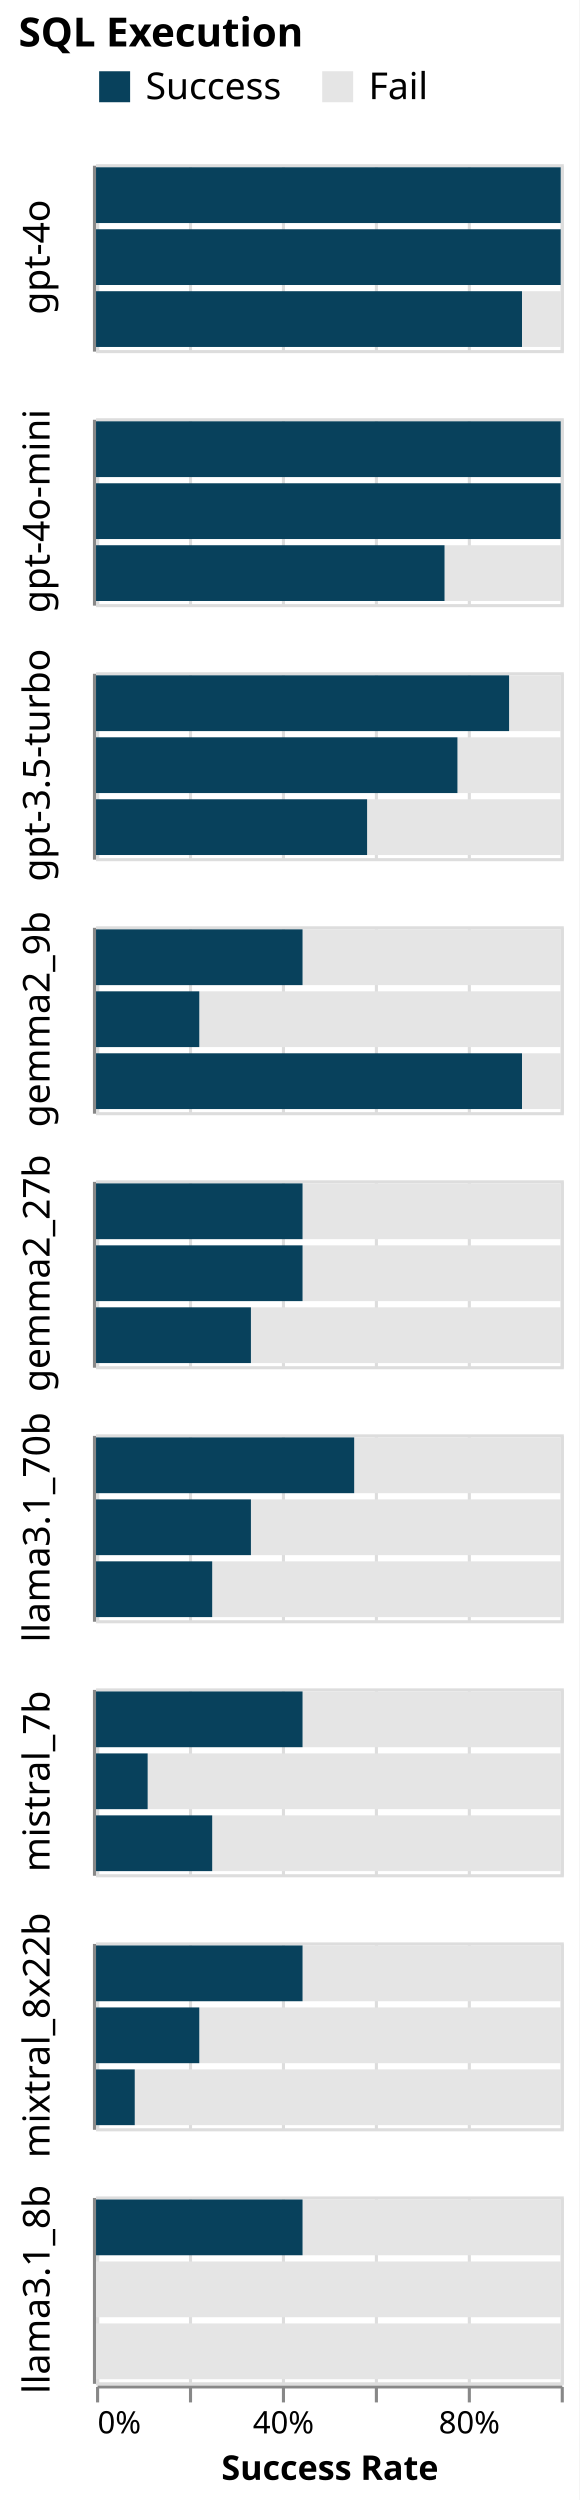
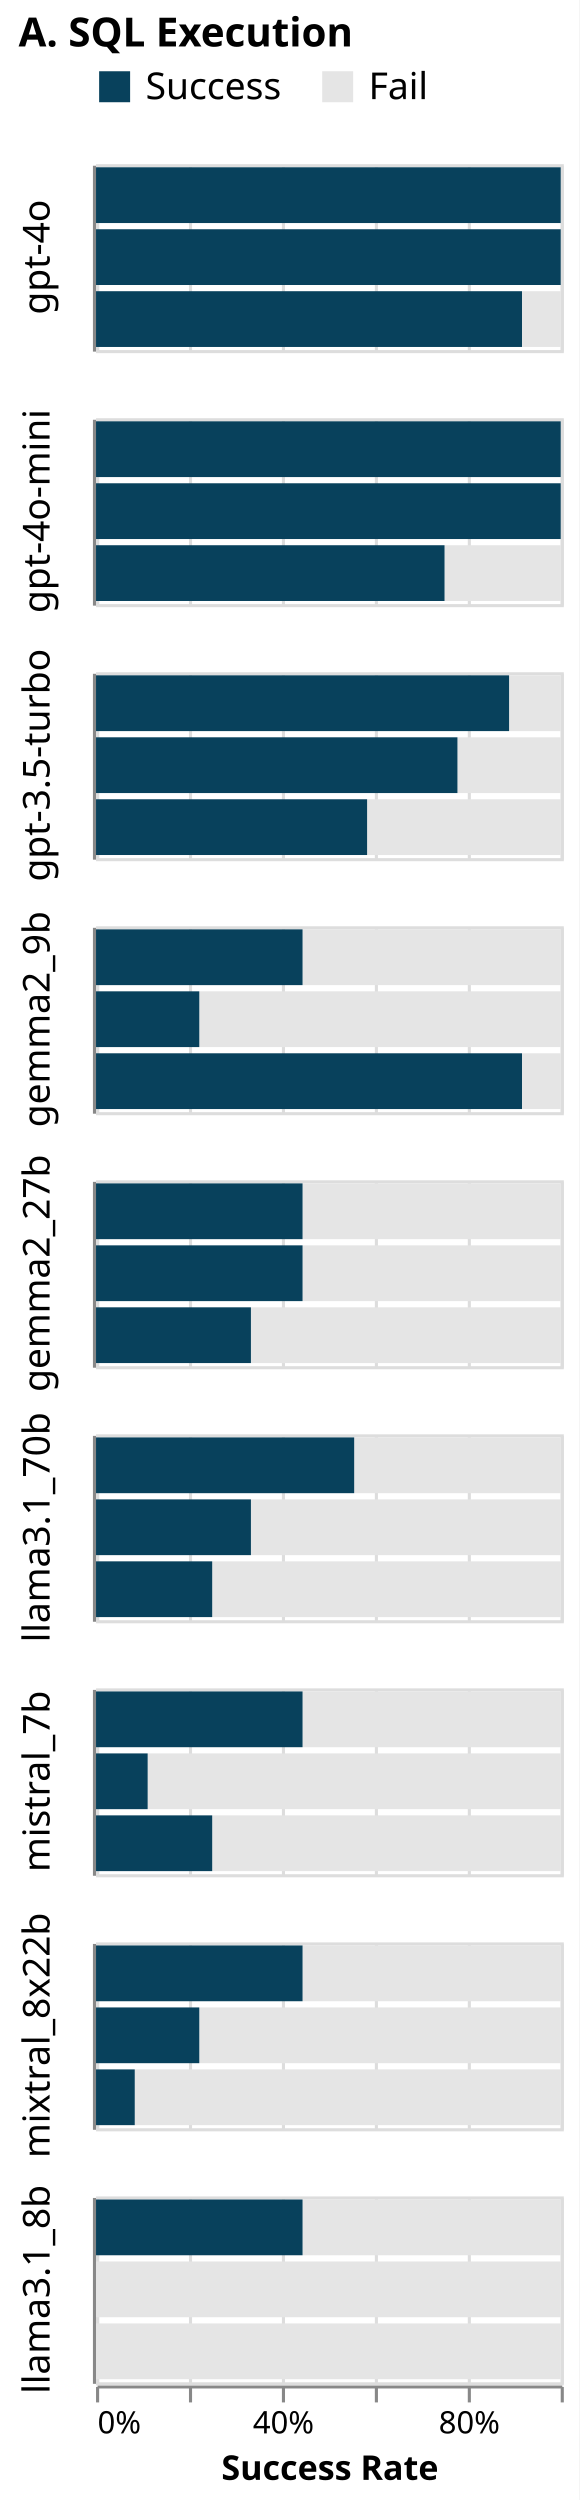
<svg xmlns="http://www.w3.org/2000/svg" version="1.1" class="marks" width="187" height="807" viewBox="0 0 187 807">
  <rect width="187" height="807" fill="white" />
  <g fill="none" stroke-miterlimit="10" transform="translate(31,53)">
    <g class="mark-group role-frame root" role="graphics-object" aria-roledescription="group mark container">
      <g transform="translate(0,0)">
        <path class="background" aria-hidden="true" d="M0,0h0v0h0Z" />
        <g>
          <g class="mark-group role-row-header row_header" role="graphics-object" aria-roledescription="group mark container">
            <g transform="translate(-1,0)">
              <path class="background" aria-hidden="true" d="M0,0h0v60h0Z" />
              <g>
                <g class="mark-group role-axis" role="graphics-symbol" aria-roledescription="axis" aria-label="Y-axis for a discrete scale with 3 values: Easy, Medium, Hard">
                  <g transform="translate(0.5,0.5)">
                    <path class="background" aria-hidden="true" d="M0,0h0v0h0Z" pointer-events="none" />
                    <g>
                      <g class="mark-rule role-axis-tick" pointer-events="none">
                        <line transform="translate(0,10)" x2="0" y2="0" stroke="#888" stroke-width="1" opacity="1" />
                        <line transform="translate(0,30)" x2="0" y2="0" stroke="#888" stroke-width="1" opacity="1" />
                        <line transform="translate(0,50)" x2="0" y2="0" stroke="#888" stroke-width="1" opacity="1" />
                      </g>
                      <g class="mark-rule role-axis-domain" pointer-events="none">
                        <line transform="translate(0,0)" x2="0" y2="60" stroke="#888" stroke-width="1" opacity="1" />
                      </g>
                    </g>
                    <path class="foreground" aria-hidden="true" d="" pointer-events="none" display="none" />
                  </g>
                </g>
                <g class="mark-group role-title">
                  <g transform="translate(-23,30)">
                    <path class="background" aria-hidden="true" d="M0,0h0v0h0Z" pointer-events="none" />
                    <g>
                      <g class="mark-text role-title-text" role="graphics-symbol" aria-roledescription="title" aria-label="Title text 'gpt-4o'" pointer-events="none">
                        <text text-anchor="middle" transform="translate(0,0) rotate(-90) translate(0,9)" font-family="sans-serif" font-size="12px" fill="#000" opacity="1">gpt-4o</text>
                      </g>
                    </g>
                    <path class="foreground" aria-hidden="true" d="" pointer-events="none" display="none" />
                  </g>
                </g>
              </g>
              <path class="foreground" aria-hidden="true" d="" display="none" />
            </g>
            <g transform="translate(-1,82)">
              <path class="background" aria-hidden="true" d="M0,0h0v60h0Z" />
              <g>
                <g class="mark-group role-axis" role="graphics-symbol" aria-roledescription="axis" aria-label="Y-axis for a discrete scale with 3 values: Easy, Medium, Hard">
                  <g transform="translate(0.5,0.5)">
                    <path class="background" aria-hidden="true" d="M0,0h0v0h0Z" pointer-events="none" />
                    <g>
                      <g class="mark-rule role-axis-tick" pointer-events="none">
                        <line transform="translate(0,10)" x2="0" y2="0" stroke="#888" stroke-width="1" opacity="1" />
                        <line transform="translate(0,30)" x2="0" y2="0" stroke="#888" stroke-width="1" opacity="1" />
                        <line transform="translate(0,50)" x2="0" y2="0" stroke="#888" stroke-width="1" opacity="1" />
                      </g>
                      <g class="mark-rule role-axis-domain" pointer-events="none">
                        <line transform="translate(0,0)" x2="0" y2="60" stroke="#888" stroke-width="1" opacity="1" />
                      </g>
                    </g>
                    <path class="foreground" aria-hidden="true" d="" pointer-events="none" display="none" />
                  </g>
                </g>
                <g class="mark-group role-title">
                  <g transform="translate(-23,30)">
                    <path class="background" aria-hidden="true" d="M0,0h0v0h0Z" pointer-events="none" />
                    <g>
                      <g class="mark-text role-title-text" role="graphics-symbol" aria-roledescription="title" aria-label="Title text 'gpt-4o-mini'" pointer-events="none">
                        <text text-anchor="middle" transform="translate(0,0) rotate(-90) translate(0,9)" font-family="sans-serif" font-size="12px" fill="#000" opacity="1">gpt-4o-mini</text>
                      </g>
                    </g>
                    <path class="foreground" aria-hidden="true" d="" pointer-events="none" display="none" />
                  </g>
                </g>
              </g>
              <path class="foreground" aria-hidden="true" d="" display="none" />
            </g>
            <g transform="translate(-1,164)">
              <path class="background" aria-hidden="true" d="M0,0h0v60h0Z" />
              <g>
                <g class="mark-group role-axis" role="graphics-symbol" aria-roledescription="axis" aria-label="Y-axis for a discrete scale with 3 values: Easy, Medium, Hard">
                  <g transform="translate(0.5,0.5)">
                    <path class="background" aria-hidden="true" d="M0,0h0v0h0Z" pointer-events="none" />
                    <g>
                      <g class="mark-rule role-axis-tick" pointer-events="none">
                        <line transform="translate(0,10)" x2="0" y2="0" stroke="#888" stroke-width="1" opacity="1" />
                        <line transform="translate(0,30)" x2="0" y2="0" stroke="#888" stroke-width="1" opacity="1" />
                        <line transform="translate(0,50)" x2="0" y2="0" stroke="#888" stroke-width="1" opacity="1" />
                      </g>
                      <g class="mark-rule role-axis-domain" pointer-events="none">
                        <line transform="translate(0,0)" x2="0" y2="60" stroke="#888" stroke-width="1" opacity="1" />
                      </g>
                    </g>
                    <path class="foreground" aria-hidden="true" d="" pointer-events="none" display="none" />
                  </g>
                </g>
                <g class="mark-group role-title">
                  <g transform="translate(-23,30)">
                    <path class="background" aria-hidden="true" d="M0,0h0v0h0Z" pointer-events="none" />
                    <g>
                      <g class="mark-text role-title-text" role="graphics-symbol" aria-roledescription="title" aria-label="Title text 'gpt-3.5-turbo'" pointer-events="none">
                        <text text-anchor="middle" transform="translate(0,0) rotate(-90) translate(0,9)" font-family="sans-serif" font-size="12px" fill="#000" opacity="1">gpt-3.5-turbo</text>
                      </g>
                    </g>
                    <path class="foreground" aria-hidden="true" d="" pointer-events="none" display="none" />
                  </g>
                </g>
              </g>
              <path class="foreground" aria-hidden="true" d="" display="none" />
            </g>
            <g transform="translate(-1,246)">
              <path class="background" aria-hidden="true" d="M0,0h0v60h0Z" />
              <g>
                <g class="mark-group role-axis" role="graphics-symbol" aria-roledescription="axis" aria-label="Y-axis for a discrete scale with 3 values: Easy, Medium, Hard">
                  <g transform="translate(0.5,0.5)">
                    <path class="background" aria-hidden="true" d="M0,0h0v0h0Z" pointer-events="none" />
                    <g>
                      <g class="mark-rule role-axis-tick" pointer-events="none">
                        <line transform="translate(0,10)" x2="0" y2="0" stroke="#888" stroke-width="1" opacity="1" />
                        <line transform="translate(0,30)" x2="0" y2="0" stroke="#888" stroke-width="1" opacity="1" />
                        <line transform="translate(0,50)" x2="0" y2="0" stroke="#888" stroke-width="1" opacity="1" />
                      </g>
                      <g class="mark-rule role-axis-domain" pointer-events="none">
                        <line transform="translate(0,0)" x2="0" y2="60" stroke="#888" stroke-width="1" opacity="1" />
                      </g>
                    </g>
                    <path class="foreground" aria-hidden="true" d="" pointer-events="none" display="none" />
                  </g>
                </g>
                <g class="mark-group role-title">
                  <g transform="translate(-23,30)">
                    <path class="background" aria-hidden="true" d="M0,0h0v0h0Z" pointer-events="none" />
                    <g>
                      <g class="mark-text role-title-text" role="graphics-symbol" aria-roledescription="title" aria-label="Title text 'gemma2_9b'" pointer-events="none">
                        <text text-anchor="middle" transform="translate(0,0) rotate(-90) translate(0,9)" font-family="sans-serif" font-size="12px" fill="#000" opacity="1">gemma2_9b</text>
                      </g>
                    </g>
                    <path class="foreground" aria-hidden="true" d="" pointer-events="none" display="none" />
                  </g>
                </g>
              </g>
              <path class="foreground" aria-hidden="true" d="" display="none" />
            </g>
            <g transform="translate(-1,328)">
              <path class="background" aria-hidden="true" d="M0,0h0v60h0Z" />
              <g>
                <g class="mark-group role-axis" role="graphics-symbol" aria-roledescription="axis" aria-label="Y-axis for a discrete scale with 3 values: Easy, Medium, Hard">
                  <g transform="translate(0.5,0.5)">
                    <path class="background" aria-hidden="true" d="M0,0h0v0h0Z" pointer-events="none" />
                    <g>
                      <g class="mark-rule role-axis-tick" pointer-events="none">
                        <line transform="translate(0,10)" x2="0" y2="0" stroke="#888" stroke-width="1" opacity="1" />
                        <line transform="translate(0,30)" x2="0" y2="0" stroke="#888" stroke-width="1" opacity="1" />
                        <line transform="translate(0,50)" x2="0" y2="0" stroke="#888" stroke-width="1" opacity="1" />
                      </g>
                      <g class="mark-rule role-axis-domain" pointer-events="none">
                        <line transform="translate(0,0)" x2="0" y2="60" stroke="#888" stroke-width="1" opacity="1" />
                      </g>
                    </g>
                    <path class="foreground" aria-hidden="true" d="" pointer-events="none" display="none" />
                  </g>
                </g>
                <g class="mark-group role-title">
                  <g transform="translate(-23,30)">
                    <path class="background" aria-hidden="true" d="M0,0h0v0h0Z" pointer-events="none" />
                    <g>
                      <g class="mark-text role-title-text" role="graphics-symbol" aria-roledescription="title" aria-label="Title text 'gemma2_27b'" pointer-events="none">
                        <text text-anchor="middle" transform="translate(0,0) rotate(-90) translate(0,9)" font-family="sans-serif" font-size="12px" fill="#000" opacity="1">gemma2_27b</text>
                      </g>
                    </g>
                    <path class="foreground" aria-hidden="true" d="" pointer-events="none" display="none" />
                  </g>
                </g>
              </g>
              <path class="foreground" aria-hidden="true" d="" display="none" />
            </g>
            <g transform="translate(-1,410)">
              <path class="background" aria-hidden="true" d="M0,0h0v60h0Z" />
              <g>
                <g class="mark-group role-axis" role="graphics-symbol" aria-roledescription="axis" aria-label="Y-axis for a discrete scale with 3 values: Easy, Medium, Hard">
                  <g transform="translate(0.5,0.5)">
                    <path class="background" aria-hidden="true" d="M0,0h0v0h0Z" pointer-events="none" />
                    <g>
                      <g class="mark-rule role-axis-tick" pointer-events="none">
                        <line transform="translate(0,10)" x2="0" y2="0" stroke="#888" stroke-width="1" opacity="1" />
                        <line transform="translate(0,30)" x2="0" y2="0" stroke="#888" stroke-width="1" opacity="1" />
                        <line transform="translate(0,50)" x2="0" y2="0" stroke="#888" stroke-width="1" opacity="1" />
                      </g>
                      <g class="mark-rule role-axis-domain" pointer-events="none">
                        <line transform="translate(0,0)" x2="0" y2="60" stroke="#888" stroke-width="1" opacity="1" />
                      </g>
                    </g>
                    <path class="foreground" aria-hidden="true" d="" pointer-events="none" display="none" />
                  </g>
                </g>
                <g class="mark-group role-title">
                  <g transform="translate(-23,30)">
                    <path class="background" aria-hidden="true" d="M0,0h0v0h0Z" pointer-events="none" />
                    <g>
                      <g class="mark-text role-title-text" role="graphics-symbol" aria-roledescription="title" aria-label="Title text 'llama3.1_70b'" pointer-events="none">
                        <text text-anchor="middle" transform="translate(0,0) rotate(-90) translate(0,9)" font-family="sans-serif" font-size="12px" fill="#000" opacity="1">llama3.1_70b</text>
                      </g>
                    </g>
                    <path class="foreground" aria-hidden="true" d="" pointer-events="none" display="none" />
                  </g>
                </g>
              </g>
              <path class="foreground" aria-hidden="true" d="" display="none" />
            </g>
            <g transform="translate(-1,492)">
              <path class="background" aria-hidden="true" d="M0,0h0v60h0Z" />
              <g>
                <g class="mark-group role-axis" role="graphics-symbol" aria-roledescription="axis" aria-label="Y-axis for a discrete scale with 3 values: Easy, Medium, Hard">
                  <g transform="translate(0.5,0.5)">
                    <path class="background" aria-hidden="true" d="M0,0h0v0h0Z" pointer-events="none" />
                    <g>
                      <g class="mark-rule role-axis-tick" pointer-events="none">
                        <line transform="translate(0,10)" x2="0" y2="0" stroke="#888" stroke-width="1" opacity="1" />
                        <line transform="translate(0,30)" x2="0" y2="0" stroke="#888" stroke-width="1" opacity="1" />
                        <line transform="translate(0,50)" x2="0" y2="0" stroke="#888" stroke-width="1" opacity="1" />
                      </g>
                      <g class="mark-rule role-axis-domain" pointer-events="none">
                        <line transform="translate(0,0)" x2="0" y2="60" stroke="#888" stroke-width="1" opacity="1" />
                      </g>
                    </g>
                    <path class="foreground" aria-hidden="true" d="" pointer-events="none" display="none" />
                  </g>
                </g>
                <g class="mark-group role-title">
                  <g transform="translate(-23,30)">
                    <path class="background" aria-hidden="true" d="M0,0h0v0h0Z" pointer-events="none" />
                    <g>
                      <g class="mark-text role-title-text" role="graphics-symbol" aria-roledescription="title" aria-label="Title text 'mistral_7b'" pointer-events="none">
                        <text text-anchor="middle" transform="translate(0,0) rotate(-90) translate(0,9)" font-family="sans-serif" font-size="12px" fill="#000" opacity="1">mistral_7b</text>
                      </g>
                    </g>
                    <path class="foreground" aria-hidden="true" d="" pointer-events="none" display="none" />
                  </g>
                </g>
              </g>
              <path class="foreground" aria-hidden="true" d="" display="none" />
            </g>
            <g transform="translate(-1,574)">
              <path class="background" aria-hidden="true" d="M0,0h0v60h0Z" />
              <g>
                <g class="mark-group role-axis" role="graphics-symbol" aria-roledescription="axis" aria-label="Y-axis for a discrete scale with 3 values: Easy, Medium, Hard">
                  <g transform="translate(0.5,0.5)">
                    <path class="background" aria-hidden="true" d="M0,0h0v0h0Z" pointer-events="none" />
                    <g>
                      <g class="mark-rule role-axis-tick" pointer-events="none">
                        <line transform="translate(0,10)" x2="0" y2="0" stroke="#888" stroke-width="1" opacity="1" />
                        <line transform="translate(0,30)" x2="0" y2="0" stroke="#888" stroke-width="1" opacity="1" />
                        <line transform="translate(0,50)" x2="0" y2="0" stroke="#888" stroke-width="1" opacity="1" />
                      </g>
                      <g class="mark-rule role-axis-domain" pointer-events="none">
                        <line transform="translate(0,0)" x2="0" y2="60" stroke="#888" stroke-width="1" opacity="1" />
                      </g>
                    </g>
                    <path class="foreground" aria-hidden="true" d="" pointer-events="none" display="none" />
                  </g>
                </g>
                <g class="mark-group role-title">
                  <g transform="translate(-23,30)">
                    <path class="background" aria-hidden="true" d="M0,0h0v0h0Z" pointer-events="none" />
                    <g>
                      <g class="mark-text role-title-text" role="graphics-symbol" aria-roledescription="title" aria-label="Title text 'mixtral_8x22b'" pointer-events="none">
                        <text text-anchor="middle" transform="translate(0,0) rotate(-90) translate(0,9)" font-family="sans-serif" font-size="12px" fill="#000" opacity="1">mixtral_8x22b</text>
                      </g>
                    </g>
                    <path class="foreground" aria-hidden="true" d="" pointer-events="none" display="none" />
                  </g>
                </g>
              </g>
              <path class="foreground" aria-hidden="true" d="" display="none" />
            </g>
            <g transform="translate(-1,656)">
              <path class="background" aria-hidden="true" d="M0,0h0v60h0Z" />
              <g>
                <g class="mark-group role-axis" role="graphics-symbol" aria-roledescription="axis" aria-label="Y-axis for a discrete scale with 3 values: Easy, Medium, Hard">
                  <g transform="translate(0.5,0.5)">
                    <path class="background" aria-hidden="true" d="M0,0h0v0h0Z" pointer-events="none" />
                    <g>
                      <g class="mark-rule role-axis-tick" pointer-events="none">
                        <line transform="translate(0,10)" x2="0" y2="0" stroke="#888" stroke-width="1" opacity="1" />
                        <line transform="translate(0,30)" x2="0" y2="0" stroke="#888" stroke-width="1" opacity="1" />
                        <line transform="translate(0,50)" x2="0" y2="0" stroke="#888" stroke-width="1" opacity="1" />
                      </g>
                      <g class="mark-rule role-axis-domain" pointer-events="none">
                        <line transform="translate(0,0)" x2="0" y2="60" stroke="#888" stroke-width="1" opacity="1" />
                      </g>
                    </g>
                    <path class="foreground" aria-hidden="true" d="" pointer-events="none" display="none" />
                  </g>
                </g>
                <g class="mark-group role-title">
                  <g transform="translate(-23,30)">
                    <path class="background" aria-hidden="true" d="M0,0h0v0h0Z" pointer-events="none" />
                    <g>
                      <g class="mark-text role-title-text" role="graphics-symbol" aria-roledescription="title" aria-label="Title text 'llama3.1_8b'" pointer-events="none">
                        <text text-anchor="middle" transform="translate(0,0) rotate(-90) translate(0,9)" font-family="sans-serif" font-size="12px" fill="#000" opacity="1">llama3.1_8b</text>
                      </g>
                    </g>
                    <path class="foreground" aria-hidden="true" d="" pointer-events="none" display="none" />
                  </g>
                </g>
              </g>
              <path class="foreground" aria-hidden="true" d="" display="none" />
            </g>
          </g>
          <g class="mark-group role-column-footer column_footer" role="graphics-object" aria-roledescription="group mark container">
            <g transform="translate(0,717)">
              <path class="background" aria-hidden="true" d="M0,0h150v0h-150Z" />
              <g>
                <g class="mark-group role-axis" role="graphics-symbol" aria-roledescription="axis" aria-label="X-axis titled 'Success Rate' for a linear scale with values from 0% to 100%">
                  <g transform="translate(0.5,0.5)">
                    <path class="background" aria-hidden="true" d="M0,0h0v0h0Z" pointer-events="none" />
                    <g>
                      <g class="mark-rule role-axis-tick" pointer-events="none">
                        <line transform="translate(0,0)" x2="0" y2="5" stroke="#888" stroke-width="1" opacity="1" />
                        <line transform="translate(30,0)" x2="0" y2="5" stroke="#888" stroke-width="1" opacity="1" />
                        <line transform="translate(60,0)" x2="0" y2="5" stroke="#888" stroke-width="1" opacity="1" />
                        <line transform="translate(90,0)" x2="0" y2="5" stroke="#888" stroke-width="1" opacity="1" />
                        <line transform="translate(120,0)" x2="0" y2="5" stroke="#888" stroke-width="1" opacity="1" />
                        <line transform="translate(150,0)" x2="0" y2="5" stroke="#888" stroke-width="1" opacity="1" />
                      </g>
                      <g class="mark-text role-axis-label" pointer-events="none">
                        <text text-anchor="start" transform="translate(0,15)" font-family="sans-serif" font-size="10px" fill="#000" opacity="1">0%</text>
                        <text text-anchor="middle" transform="translate(30,15)" font-family="sans-serif" font-size="10px" fill="#000" opacity="0">20%</text>
                        <text text-anchor="middle" transform="translate(60,15)" font-family="sans-serif" font-size="10px" fill="#000" opacity="1">40%</text>
                        <text text-anchor="middle" transform="translate(90,15)" font-family="sans-serif" font-size="10px" fill="#000" opacity="0">60%</text>
                        <text text-anchor="middle" transform="translate(120,15)" font-family="sans-serif" font-size="10px" fill="#000" opacity="1">80%</text>
                        <text text-anchor="end" transform="translate(150,15)" font-family="sans-serif" font-size="10px" fill="#000" opacity="0">100%</text>
                      </g>
                      <g class="mark-rule role-axis-domain" pointer-events="none">
                        <line transform="translate(0,0)" x2="150" y2="0" stroke="#888" stroke-width="1" opacity="1" />
                      </g>
                      <g class="mark-text role-axis-title" pointer-events="none">
                        <text text-anchor="middle" transform="translate(75,30)" font-family="sans-serif" font-size="11px" font-weight="bold" fill="#000" opacity="1">Success Rate</text>
                      </g>
                    </g>
                    <path class="foreground" aria-hidden="true" d="" pointer-events="none" display="none" />
                  </g>
                </g>
              </g>
              <path class="foreground" aria-hidden="true" d="" display="none" />
            </g>
          </g>
          <g class="mark-group role-scope cell" role="graphics-object" aria-roledescription="group mark container">
            <g transform="translate(0,0)">
              <path class="background" aria-hidden="true" d="M0.5,0.5h150v60h-150Z" stroke="#ddd" />
              <g>
                <g class="mark-group role-axis" aria-hidden="true">
                  <g transform="translate(0.5,60.5)">
                    <path class="background" aria-hidden="true" d="M0,0h0v0h0Z" pointer-events="none" />
                    <g>
                      <g class="mark-rule role-axis-grid" pointer-events="none">
                        <line transform="translate(0,0)" x2="0" y2="-60" stroke="#ddd" stroke-width="1" opacity="1" />
                        <line transform="translate(30,0)" x2="0" y2="-60" stroke="#ddd" stroke-width="1" opacity="1" />
                        <line transform="translate(60,0)" x2="0" y2="-60" stroke="#ddd" stroke-width="1" opacity="1" />
                        <line transform="translate(90,0)" x2="0" y2="-60" stroke="#ddd" stroke-width="1" opacity="1" />
                        <line transform="translate(120,0)" x2="0" y2="-60" stroke="#ddd" stroke-width="1" opacity="1" />
                        <line transform="translate(150,0)" x2="0" y2="-60" stroke="#ddd" stroke-width="1" opacity="1" />
                      </g>
                    </g>
                    <path class="foreground" aria-hidden="true" d="" pointer-events="none" display="none" />
                  </g>
                </g>
                <g class="mark-rect role-mark child_marks" role="graphics-object" aria-roledescription="rect mark container">
                  <path aria-label="Success Rate: 100%; difficulty: Easy; sql_query_success: Success" role="graphics-symbol" aria-roledescription="bar" d="M0,1h150v18h-150Z" fill="#08415c" opacity="1" />
                  <path aria-label="Success Rate: 8%; difficulty: Hard; sql_query_success: Fail" role="graphics-symbol" aria-roledescription="bar" d="M137.5,41h12.5v18h-12.5Z" fill="#e5e5e5" opacity="1" />
                  <path aria-label="Success Rate: 92%; difficulty: Hard; sql_query_success: Success" role="graphics-symbol" aria-roledescription="bar" d="M0,41h137.5v18h-137.5Z" fill="#08415c" opacity="1" />
                  <path aria-label="Success Rate: 100%; difficulty: Medium; sql_query_success: Success" role="graphics-symbol" aria-roledescription="bar" d="M0,21h150v18h-150Z" fill="#08415c" opacity="1" />
                </g>
              </g>
              <path class="foreground" aria-hidden="true" d="" display="none" />
            </g>
            <g transform="translate(0,82)">
              <path class="background" aria-hidden="true" d="M0.5,0.5h150v60h-150Z" stroke="#ddd" />
              <g>
                <g class="mark-group role-axis" aria-hidden="true">
                  <g transform="translate(0.5,60.5)">
                    <path class="background" aria-hidden="true" d="M0,0h0v0h0Z" pointer-events="none" />
                    <g>
                      <g class="mark-rule role-axis-grid" pointer-events="none">
                        <line transform="translate(0,0)" x2="0" y2="-60" stroke="#ddd" stroke-width="1" opacity="1" />
                        <line transform="translate(30,0)" x2="0" y2="-60" stroke="#ddd" stroke-width="1" opacity="1" />
                        <line transform="translate(60,0)" x2="0" y2="-60" stroke="#ddd" stroke-width="1" opacity="1" />
                        <line transform="translate(90,0)" x2="0" y2="-60" stroke="#ddd" stroke-width="1" opacity="1" />
                        <line transform="translate(120,0)" x2="0" y2="-60" stroke="#ddd" stroke-width="1" opacity="1" />
                        <line transform="translate(150,0)" x2="0" y2="-60" stroke="#ddd" stroke-width="1" opacity="1" />
                      </g>
                    </g>
                    <path class="foreground" aria-hidden="true" d="" pointer-events="none" display="none" />
                  </g>
                </g>
                <g class="mark-rect role-mark child_marks" role="graphics-object" aria-roledescription="rect mark container">
                  <path aria-label="Success Rate: 100%; difficulty: Easy; sql_query_success: Success" role="graphics-symbol" aria-roledescription="bar" d="M0,1h150v18h-150Z" fill="#08415c" opacity="1" />
                  <path aria-label="Success Rate: 25%; difficulty: Hard; sql_query_success: Fail" role="graphics-symbol" aria-roledescription="bar" d="M112.5,41h37.5v18h-37.5Z" fill="#e5e5e5" opacity="1" />
                  <path aria-label="Success Rate: 75%; difficulty: Hard; sql_query_success: Success" role="graphics-symbol" aria-roledescription="bar" d="M0,41h112.5v18h-112.5Z" fill="#08415c" opacity="1" />
                  <path aria-label="Success Rate: 100%; difficulty: Medium; sql_query_success: Success" role="graphics-symbol" aria-roledescription="bar" d="M0,21h150v18h-150Z" fill="#08415c" opacity="1" />
                </g>
              </g>
              <path class="foreground" aria-hidden="true" d="" display="none" />
            </g>
            <g transform="translate(0,164)">
              <path class="background" aria-hidden="true" d="M0.5,0.5h150v60h-150Z" stroke="#ddd" />
              <g>
                <g class="mark-group role-axis" aria-hidden="true">
                  <g transform="translate(0.5,60.5)">
                    <path class="background" aria-hidden="true" d="M0,0h0v0h0Z" pointer-events="none" />
                    <g>
                      <g class="mark-rule role-axis-grid" pointer-events="none">
                        <line transform="translate(0,0)" x2="0" y2="-60" stroke="#ddd" stroke-width="1" opacity="1" />
                        <line transform="translate(30,0)" x2="0" y2="-60" stroke="#ddd" stroke-width="1" opacity="1" />
                        <line transform="translate(60,0)" x2="0" y2="-60" stroke="#ddd" stroke-width="1" opacity="1" />
                        <line transform="translate(90,0)" x2="0" y2="-60" stroke="#ddd" stroke-width="1" opacity="1" />
                        <line transform="translate(120,0)" x2="0" y2="-60" stroke="#ddd" stroke-width="1" opacity="1" />
                        <line transform="translate(150,0)" x2="0" y2="-60" stroke="#ddd" stroke-width="1" opacity="1" />
                      </g>
                    </g>
                    <path class="foreground" aria-hidden="true" d="" pointer-events="none" display="none" />
                  </g>
                </g>
                <g class="mark-rect role-mark child_marks" role="graphics-object" aria-roledescription="rect mark container">
                  <path aria-label="Success Rate: 11%; difficulty: Easy; sql_query_success: Fail" role="graphics-symbol" aria-roledescription="bar" d="M133.333,1h16.667v18h-16.667Z" fill="#e5e5e5" opacity="1" />
                  <path aria-label="Success Rate: 89%; difficulty: Easy; sql_query_success: Success" role="graphics-symbol" aria-roledescription="bar" d="M0,1h133.333v18h-133.333Z" fill="#08415c" opacity="1" />
                  <path aria-label="Success Rate: 42%; difficulty: Hard; sql_query_success: Fail" role="graphics-symbol" aria-roledescription="bar" d="M87.5,41h62.5v18h-62.5Z" fill="#e5e5e5" opacity="1" />
                  <path aria-label="Success Rate: 58%; difficulty: Hard; sql_query_success: Success" role="graphics-symbol" aria-roledescription="bar" d="M0,41h87.5v18h-87.5Z" fill="#08415c" opacity="1" />
                  <path aria-label="Success Rate: 22%; difficulty: Medium; sql_query_success: Fail" role="graphics-symbol" aria-roledescription="bar" d="M116.667,21h33.333v18h-33.333Z" fill="#e5e5e5" opacity="1" />
                  <path aria-label="Success Rate: 78%; difficulty: Medium; sql_query_success: Success" role="graphics-symbol" aria-roledescription="bar" d="M0,21h116.667v18h-116.667Z" fill="#08415c" opacity="1" />
                </g>
              </g>
              <path class="foreground" aria-hidden="true" d="" display="none" />
            </g>
            <g transform="translate(0,246)">
              <path class="background" aria-hidden="true" d="M0.5,0.5h150v60h-150Z" stroke="#ddd" />
              <g>
                <g class="mark-group role-axis" aria-hidden="true">
                  <g transform="translate(0.5,60.5)">
                    <path class="background" aria-hidden="true" d="M0,0h0v0h0Z" pointer-events="none" />
                    <g>
                      <g class="mark-rule role-axis-grid" pointer-events="none">
                        <line transform="translate(0,0)" x2="0" y2="-60" stroke="#ddd" stroke-width="1" opacity="1" />
                        <line transform="translate(30,0)" x2="0" y2="-60" stroke="#ddd" stroke-width="1" opacity="1" />
                        <line transform="translate(60,0)" x2="0" y2="-60" stroke="#ddd" stroke-width="1" opacity="1" />
                        <line transform="translate(90,0)" x2="0" y2="-60" stroke="#ddd" stroke-width="1" opacity="1" />
                        <line transform="translate(120,0)" x2="0" y2="-60" stroke="#ddd" stroke-width="1" opacity="1" />
                        <line transform="translate(150,0)" x2="0" y2="-60" stroke="#ddd" stroke-width="1" opacity="1" />
                      </g>
                    </g>
                    <path class="foreground" aria-hidden="true" d="" pointer-events="none" display="none" />
                  </g>
                </g>
                <g class="mark-rect role-mark child_marks" role="graphics-object" aria-roledescription="rect mark container">
                  <path aria-label="Success Rate: 56%; difficulty: Easy; sql_query_success: Fail" role="graphics-symbol" aria-roledescription="bar" d="M66.667,1h83.333v18h-83.333Z" fill="#e5e5e5" opacity="1" />
                  <path aria-label="Success Rate: 44%; difficulty: Easy; sql_query_success: Success" role="graphics-symbol" aria-roledescription="bar" d="M0,1h66.667v18h-66.667Z" fill="#08415c" opacity="1" />
                  <path aria-label="Success Rate: 8%; difficulty: Hard; sql_query_success: Fail" role="graphics-symbol" aria-roledescription="bar" d="M137.5,41h12.5v18h-12.5Z" fill="#e5e5e5" opacity="1" />
                  <path aria-label="Success Rate: 92%; difficulty: Hard; sql_query_success: Success" role="graphics-symbol" aria-roledescription="bar" d="M0,41h137.5v18h-137.5Z" fill="#08415c" opacity="1" />
                  <path aria-label="Success Rate: 78%; difficulty: Medium; sql_query_success: Fail" role="graphics-symbol" aria-roledescription="bar" d="M33.333,21h116.667v18h-116.667Z" fill="#e5e5e5" opacity="1" />
                  <path aria-label="Success Rate: 22%; difficulty: Medium; sql_query_success: Success" role="graphics-symbol" aria-roledescription="bar" d="M0,21h33.333v18h-33.333Z" fill="#08415c" opacity="1" />
                </g>
              </g>
              <path class="foreground" aria-hidden="true" d="" display="none" />
            </g>
            <g transform="translate(0,328)">
              <path class="background" aria-hidden="true" d="M0.5,0.5h150v60h-150Z" stroke="#ddd" />
              <g>
                <g class="mark-group role-axis" aria-hidden="true">
                  <g transform="translate(0.5,60.5)">
                    <path class="background" aria-hidden="true" d="M0,0h0v0h0Z" pointer-events="none" />
                    <g>
                      <g class="mark-rule role-axis-grid" pointer-events="none">
                        <line transform="translate(0,0)" x2="0" y2="-60" stroke="#ddd" stroke-width="1" opacity="1" />
                        <line transform="translate(30,0)" x2="0" y2="-60" stroke="#ddd" stroke-width="1" opacity="1" />
                        <line transform="translate(60,0)" x2="0" y2="-60" stroke="#ddd" stroke-width="1" opacity="1" />
                        <line transform="translate(90,0)" x2="0" y2="-60" stroke="#ddd" stroke-width="1" opacity="1" />
                        <line transform="translate(120,0)" x2="0" y2="-60" stroke="#ddd" stroke-width="1" opacity="1" />
                        <line transform="translate(150,0)" x2="0" y2="-60" stroke="#ddd" stroke-width="1" opacity="1" />
                      </g>
                    </g>
                    <path class="foreground" aria-hidden="true" d="" pointer-events="none" display="none" />
                  </g>
                </g>
                <g class="mark-rect role-mark child_marks" role="graphics-object" aria-roledescription="rect mark container">
                  <path aria-label="Success Rate: 56%; difficulty: Easy; sql_query_success: Fail" role="graphics-symbol" aria-roledescription="bar" d="M66.667,1h83.333v18h-83.333Z" fill="#e5e5e5" opacity="1" />
                  <path aria-label="Success Rate: 44%; difficulty: Easy; sql_query_success: Success" role="graphics-symbol" aria-roledescription="bar" d="M0,1h66.667v18h-66.667Z" fill="#08415c" opacity="1" />
                  <path aria-label="Success Rate: 67%; difficulty: Hard; sql_query_success: Fail" role="graphics-symbol" aria-roledescription="bar" d="M50,41h100v18h-100Z" fill="#e5e5e5" opacity="1" />
                  <path aria-label="Success Rate: 33%; difficulty: Hard; sql_query_success: Success" role="graphics-symbol" aria-roledescription="bar" d="M0,41h50v18h-50Z" fill="#08415c" opacity="1" />
                  <path aria-label="Success Rate: 56%; difficulty: Medium; sql_query_success: Fail" role="graphics-symbol" aria-roledescription="bar" d="M66.667,21h83.333v18h-83.333Z" fill="#e5e5e5" opacity="1" />
                  <path aria-label="Success Rate: 44%; difficulty: Medium; sql_query_success: Success" role="graphics-symbol" aria-roledescription="bar" d="M0,21h66.667v18h-66.667Z" fill="#08415c" opacity="1" />
                </g>
              </g>
              <path class="foreground" aria-hidden="true" d="" display="none" />
            </g>
            <g transform="translate(0,410)">
              <path class="background" aria-hidden="true" d="M0.5,0.5h150v60h-150Z" stroke="#ddd" />
              <g>
                <g class="mark-group role-axis" aria-hidden="true">
                  <g transform="translate(0.5,60.5)">
                    <path class="background" aria-hidden="true" d="M0,0h0v0h0Z" pointer-events="none" />
                    <g>
                      <g class="mark-rule role-axis-grid" pointer-events="none">
                        <line transform="translate(0,0)" x2="0" y2="-60" stroke="#ddd" stroke-width="1" opacity="1" />
                        <line transform="translate(30,0)" x2="0" y2="-60" stroke="#ddd" stroke-width="1" opacity="1" />
                        <line transform="translate(60,0)" x2="0" y2="-60" stroke="#ddd" stroke-width="1" opacity="1" />
                        <line transform="translate(90,0)" x2="0" y2="-60" stroke="#ddd" stroke-width="1" opacity="1" />
                        <line transform="translate(120,0)" x2="0" y2="-60" stroke="#ddd" stroke-width="1" opacity="1" />
                        <line transform="translate(150,0)" x2="0" y2="-60" stroke="#ddd" stroke-width="1" opacity="1" />
                      </g>
                    </g>
                    <path class="foreground" aria-hidden="true" d="" pointer-events="none" display="none" />
                  </g>
                </g>
                <g class="mark-rect role-mark child_marks" role="graphics-object" aria-roledescription="rect mark container">
                  <path aria-label="Success Rate: 44%; difficulty: Easy; sql_query_success: Fail" role="graphics-symbol" aria-roledescription="bar" d="M83.333,1h66.667v18h-66.667Z" fill="#e5e5e5" opacity="1" />
                  <path aria-label="Success Rate: 56%; difficulty: Easy; sql_query_success: Success" role="graphics-symbol" aria-roledescription="bar" d="M0,1h83.333v18h-83.333Z" fill="#08415c" opacity="1" />
                  <path aria-label="Success Rate: 75%; difficulty: Hard; sql_query_success: Fail" role="graphics-symbol" aria-roledescription="bar" d="M37.5,41h112.5v18h-112.5Z" fill="#e5e5e5" opacity="1" />
                  <path aria-label="Success Rate: 25%; difficulty: Hard; sql_query_success: Success" role="graphics-symbol" aria-roledescription="bar" d="M0,41h37.5v18h-37.5Z" fill="#08415c" opacity="1" />
                  <path aria-label="Success Rate: 67%; difficulty: Medium; sql_query_success: Fail" role="graphics-symbol" aria-roledescription="bar" d="M50,21h100v18h-100Z" fill="#e5e5e5" opacity="1" />
                  <path aria-label="Success Rate: 33%; difficulty: Medium; sql_query_success: Success" role="graphics-symbol" aria-roledescription="bar" d="M0,21h50v18h-50Z" fill="#08415c" opacity="1" />
                </g>
              </g>
              <path class="foreground" aria-hidden="true" d="" display="none" />
            </g>
            <g transform="translate(0,492)">
              <path class="background" aria-hidden="true" d="M0.5,0.5h150v60h-150Z" stroke="#ddd" />
              <g>
                <g class="mark-group role-axis" aria-hidden="true">
                  <g transform="translate(0.5,60.5)">
                    <path class="background" aria-hidden="true" d="M0,0h0v0h0Z" pointer-events="none" />
                    <g>
                      <g class="mark-rule role-axis-grid" pointer-events="none">
                        <line transform="translate(0,0)" x2="0" y2="-60" stroke="#ddd" stroke-width="1" opacity="1" />
                        <line transform="translate(30,0)" x2="0" y2="-60" stroke="#ddd" stroke-width="1" opacity="1" />
                        <line transform="translate(60,0)" x2="0" y2="-60" stroke="#ddd" stroke-width="1" opacity="1" />
                        <line transform="translate(90,0)" x2="0" y2="-60" stroke="#ddd" stroke-width="1" opacity="1" />
                        <line transform="translate(120,0)" x2="0" y2="-60" stroke="#ddd" stroke-width="1" opacity="1" />
                        <line transform="translate(150,0)" x2="0" y2="-60" stroke="#ddd" stroke-width="1" opacity="1" />
                      </g>
                    </g>
                    <path class="foreground" aria-hidden="true" d="" pointer-events="none" display="none" />
                  </g>
                </g>
                <g class="mark-rect role-mark child_marks" role="graphics-object" aria-roledescription="rect mark container">
                  <path aria-label="Success Rate: 56%; difficulty: Easy; sql_query_success: Fail" role="graphics-symbol" aria-roledescription="bar" d="M66.667,1h83.333v18h-83.333Z" fill="#e5e5e5" opacity="1" />
                  <path aria-label="Success Rate: 44%; difficulty: Easy; sql_query_success: Success" role="graphics-symbol" aria-roledescription="bar" d="M0,1h66.667v18h-66.667Z" fill="#08415c" opacity="1" />
                  <path aria-label="Success Rate: 75%; difficulty: Hard; sql_query_success: Fail" role="graphics-symbol" aria-roledescription="bar" d="M37.5,41h112.5v18h-112.5Z" fill="#e5e5e5" opacity="1" />
                  <path aria-label="Success Rate: 25%; difficulty: Hard; sql_query_success: Success" role="graphics-symbol" aria-roledescription="bar" d="M0,41h37.5v18h-37.5Z" fill="#08415c" opacity="1" />
                  <path aria-label="Success Rate: 89%; difficulty: Medium; sql_query_success: Fail" role="graphics-symbol" aria-roledescription="bar" d="M16.667,21h133.333v18h-133.333Z" fill="#e5e5e5" opacity="1" />
                  <path aria-label="Success Rate: 11%; difficulty: Medium; sql_query_success: Success" role="graphics-symbol" aria-roledescription="bar" d="M0,21h16.667v18h-16.667Z" fill="#08415c" opacity="1" />
                </g>
              </g>
              <path class="foreground" aria-hidden="true" d="" display="none" />
            </g>
            <g transform="translate(0,574)">
              <path class="background" aria-hidden="true" d="M0.5,0.5h150v60h-150Z" stroke="#ddd" />
              <g>
                <g class="mark-group role-axis" aria-hidden="true">
                  <g transform="translate(0.5,60.5)">
                    <path class="background" aria-hidden="true" d="M0,0h0v0h0Z" pointer-events="none" />
                    <g>
                      <g class="mark-rule role-axis-grid" pointer-events="none">
                        <line transform="translate(0,0)" x2="0" y2="-60" stroke="#ddd" stroke-width="1" opacity="1" />
                        <line transform="translate(30,0)" x2="0" y2="-60" stroke="#ddd" stroke-width="1" opacity="1" />
                        <line transform="translate(60,0)" x2="0" y2="-60" stroke="#ddd" stroke-width="1" opacity="1" />
                        <line transform="translate(90,0)" x2="0" y2="-60" stroke="#ddd" stroke-width="1" opacity="1" />
                        <line transform="translate(120,0)" x2="0" y2="-60" stroke="#ddd" stroke-width="1" opacity="1" />
                        <line transform="translate(150,0)" x2="0" y2="-60" stroke="#ddd" stroke-width="1" opacity="1" />
                      </g>
                    </g>
                    <path class="foreground" aria-hidden="true" d="" pointer-events="none" display="none" />
                  </g>
                </g>
                <g class="mark-rect role-mark child_marks" role="graphics-object" aria-roledescription="rect mark container">
                  <path aria-label="Success Rate: 56%; difficulty: Easy; sql_query_success: Fail" role="graphics-symbol" aria-roledescription="bar" d="M66.667,1h83.333v18h-83.333Z" fill="#e5e5e5" opacity="1" />
                  <path aria-label="Success Rate: 44%; difficulty: Easy; sql_query_success: Success" role="graphics-symbol" aria-roledescription="bar" d="M0,1h66.667v18h-66.667Z" fill="#08415c" opacity="1" />
                  <path aria-label="Success Rate: 92%; difficulty: Hard; sql_query_success: Fail" role="graphics-symbol" aria-roledescription="bar" d="M12.5,41h137.5v18h-137.5Z" fill="#e5e5e5" opacity="1" />
                  <path aria-label="Success Rate: 8%; difficulty: Hard; sql_query_success: Success" role="graphics-symbol" aria-roledescription="bar" d="M0,41h12.5v18h-12.5Z" fill="#08415c" opacity="1" />
                  <path aria-label="Success Rate: 78%; difficulty: Medium; sql_query_success: Fail" role="graphics-symbol" aria-roledescription="bar" d="M33.333,21h116.667v18h-116.667Z" fill="#e5e5e5" opacity="1" />
                  <path aria-label="Success Rate: 22%; difficulty: Medium; sql_query_success: Success" role="graphics-symbol" aria-roledescription="bar" d="M0,21h33.333v18h-33.333Z" fill="#08415c" opacity="1" />
                </g>
              </g>
              <path class="foreground" aria-hidden="true" d="" display="none" />
            </g>
            <g transform="translate(0,656)">
              <path class="background" aria-hidden="true" d="M0.5,0.5h150v60h-150Z" stroke="#ddd" />
              <g>
                <g class="mark-group role-axis" aria-hidden="true">
                  <g transform="translate(0.5,60.5)">
                    <path class="background" aria-hidden="true" d="M0,0h0v0h0Z" pointer-events="none" />
                    <g>
                      <g class="mark-rule role-axis-grid" pointer-events="none">
                        <line transform="translate(0,0)" x2="0" y2="-60" stroke="#ddd" stroke-width="1" opacity="1" />
                        <line transform="translate(30,0)" x2="0" y2="-60" stroke="#ddd" stroke-width="1" opacity="1" />
                        <line transform="translate(60,0)" x2="0" y2="-60" stroke="#ddd" stroke-width="1" opacity="1" />
                        <line transform="translate(90,0)" x2="0" y2="-60" stroke="#ddd" stroke-width="1" opacity="1" />
                        <line transform="translate(120,0)" x2="0" y2="-60" stroke="#ddd" stroke-width="1" opacity="1" />
                        <line transform="translate(150,0)" x2="0" y2="-60" stroke="#ddd" stroke-width="1" opacity="1" />
                      </g>
                    </g>
                    <path class="foreground" aria-hidden="true" d="" pointer-events="none" display="none" />
                  </g>
                </g>
                <g class="mark-rect role-mark child_marks" role="graphics-object" aria-roledescription="rect mark container">
                  <path aria-label="Success Rate: 56%; difficulty: Easy; sql_query_success: Fail" role="graphics-symbol" aria-roledescription="bar" d="M66.667,1h83.333v18h-83.333Z" fill="#e5e5e5" opacity="1" />
                  <path aria-label="Success Rate: 44%; difficulty: Easy; sql_query_success: Success" role="graphics-symbol" aria-roledescription="bar" d="M0,1h66.667v18h-66.667Z" fill="#08415c" opacity="1" />
                  <path aria-label="Success Rate: 100%; difficulty: Hard; sql_query_success: Fail" role="graphics-symbol" aria-roledescription="bar" d="M0,41h150v18h-150Z" fill="#e5e5e5" opacity="1" />
                  <path aria-label="Success Rate: 100%; difficulty: Medium; sql_query_success: Fail" role="graphics-symbol" aria-roledescription="bar" d="M0,21h150v18h-150Z" fill="#e5e5e5" opacity="1" />
                </g>
              </g>
              <path class="foreground" aria-hidden="true" d="" display="none" />
            </g>
          </g>
          <g class="mark-group role-legend" role="graphics-symbol" aria-roledescription="legend" aria-label="Symbol legend for fill color with 2 values: Success, Fail">
            <g transform="translate(0,-31)">
              <path class="background" aria-hidden="true" d="M0,0h108v12h-108Z" pointer-events="none" />
              <g>
                <g class="mark-group role-legend-entry">
                  <g transform="translate(0,0)">
                    <path class="background" aria-hidden="true" d="M0,0h0v0h0Z" pointer-events="none" />
                    <g>
                      <g class="mark-group role-scope" role="graphics-object" aria-roledescription="group mark container">
                        <g transform="translate(0,0)">
                          <path class="background" aria-hidden="true" d="M0,0h61.352v12h-61.352Z" pointer-events="none" opacity="1" />
                          <g>
                            <g class="mark-symbol role-legend-symbol" pointer-events="none">
                              <path transform="translate(6,6)" d="M-5,-5h10v10h-10Z" fill="#08415c" stroke-width="1.5" opacity="1" />
                            </g>
                            <g class="mark-text role-legend-label" pointer-events="none">
                              <text text-anchor="start" transform="translate(16,10)" font-family="sans-serif" font-size="12px" fill="#000" opacity="1">Success</text>
                            </g>
                          </g>
                          <path class="foreground" aria-hidden="true" d="" pointer-events="none" display="none" />
                        </g>
                        <g transform="translate(72,0)">
                          <path class="background" aria-hidden="true" d="M0,0h35.336v12h-35.336Z" pointer-events="none" opacity="1" />
                          <g>
                            <g class="mark-symbol role-legend-symbol" pointer-events="none">
                              <path transform="translate(6,6)" d="M-5,-5h10v10h-10Z" fill="#e5e5e5" stroke-width="1.5" opacity="1" />
                            </g>
                            <g class="mark-text role-legend-label" pointer-events="none">
                              <text text-anchor="start" transform="translate(16,10)" font-family="sans-serif" font-size="12px" fill="#000" opacity="1">Fail</text>
                            </g>
                          </g>
                          <path class="foreground" aria-hidden="true" d="" pointer-events="none" display="none" />
                        </g>
                      </g>
                    </g>
                    <path class="foreground" aria-hidden="true" d="" pointer-events="none" display="none" />
                  </g>
                </g>
              </g>
              <path class="foreground" aria-hidden="true" d="" pointer-events="none" display="none" />
            </g>
          </g>
          <g class="mark-group role-title">
            <g transform="translate(-25,-48)">
              <path class="background" aria-hidden="true" d="M0,0h0v0h0Z" pointer-events="none" />
              <g>
-                 <g class="mark-text role-title-text" role="graphics-symbol" aria-roledescription="title" aria-label="Title text 'SQL Execution'" pointer-events="none">
-                   <text text-anchor="start" transform="translate(0,10)" font-family="sans-serif" font-size="13px" font-weight="bold" fill="#000" opacity="1">SQL Execution</text>
+                 <g class="mark-text role-title-text" role="graphics-symbol" aria-roledescription="title" aria-label="Title text 'A. SQL Execution'" pointer-events="none">
+                   <text text-anchor="start" transform="translate(0,10)" font-family="sans-serif" font-size="13px" font-weight="bold" fill="#000" opacity="1">A. SQL Execution</text>
                </g>
              </g>
              <path class="foreground" aria-hidden="true" d="" pointer-events="none" display="none" />
            </g>
          </g>
        </g>
        <path class="foreground" aria-hidden="true" d="" display="none" />
      </g>
    </g>
  </g>
</svg>
